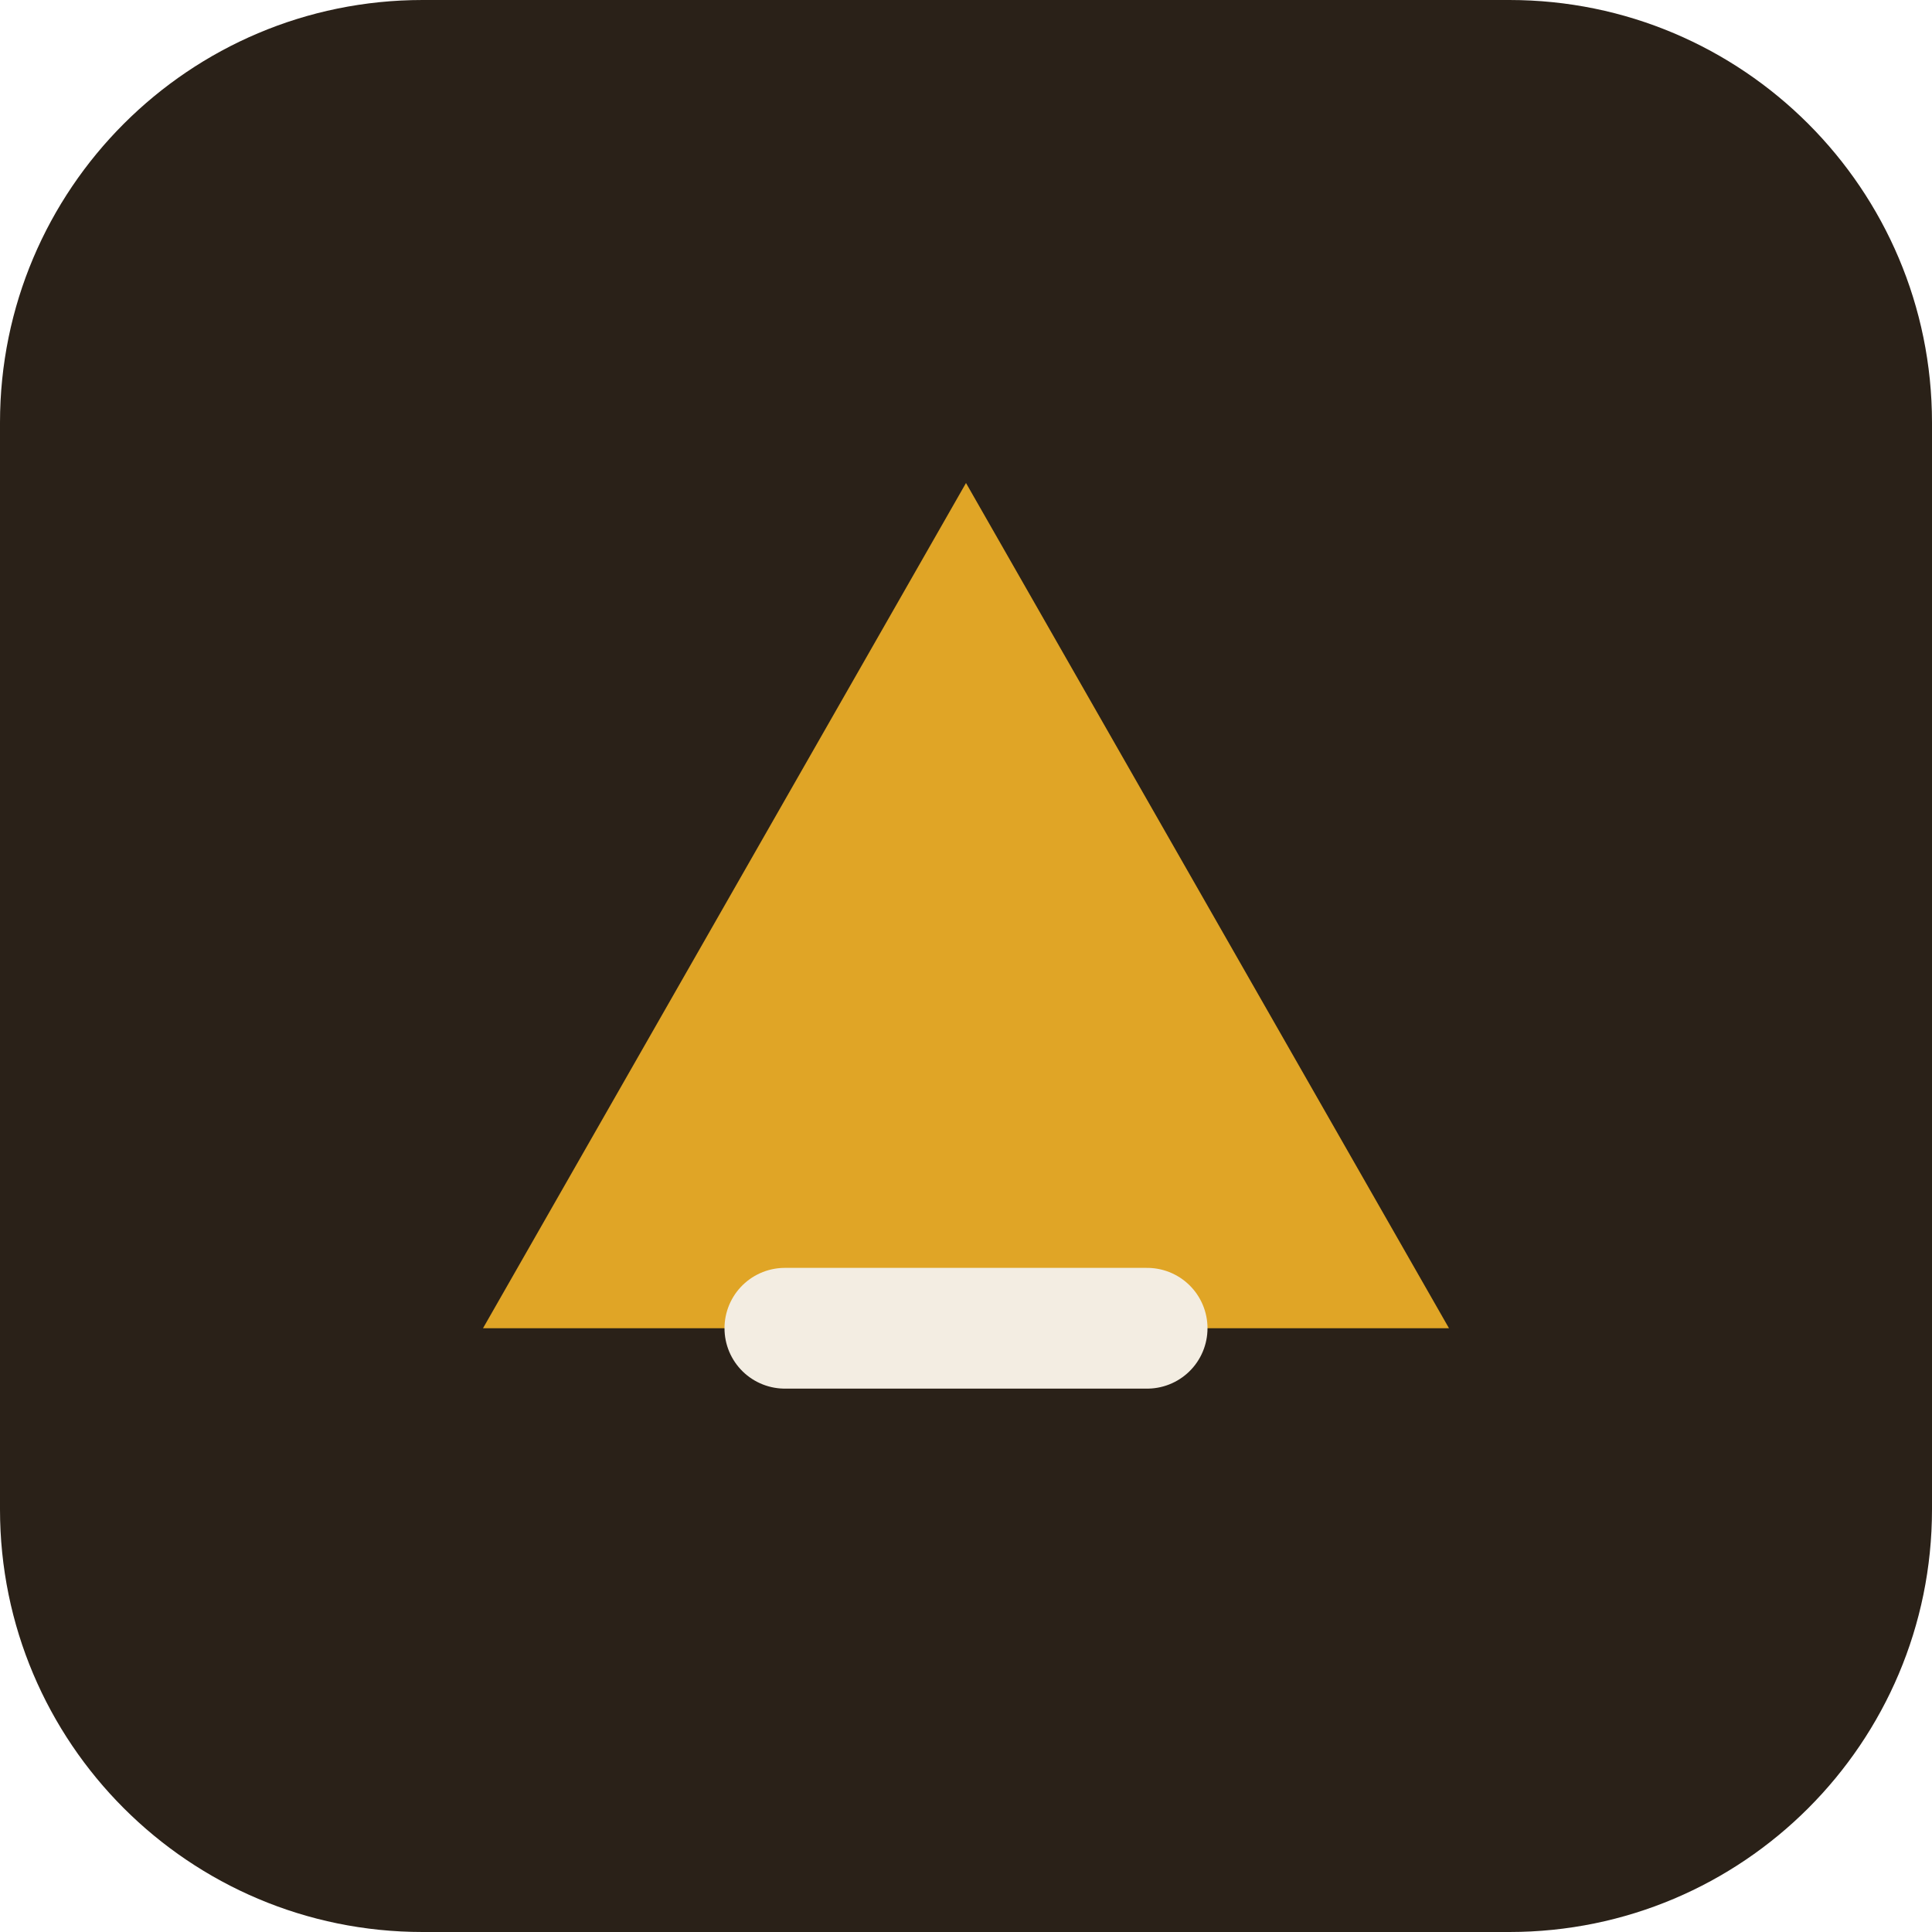
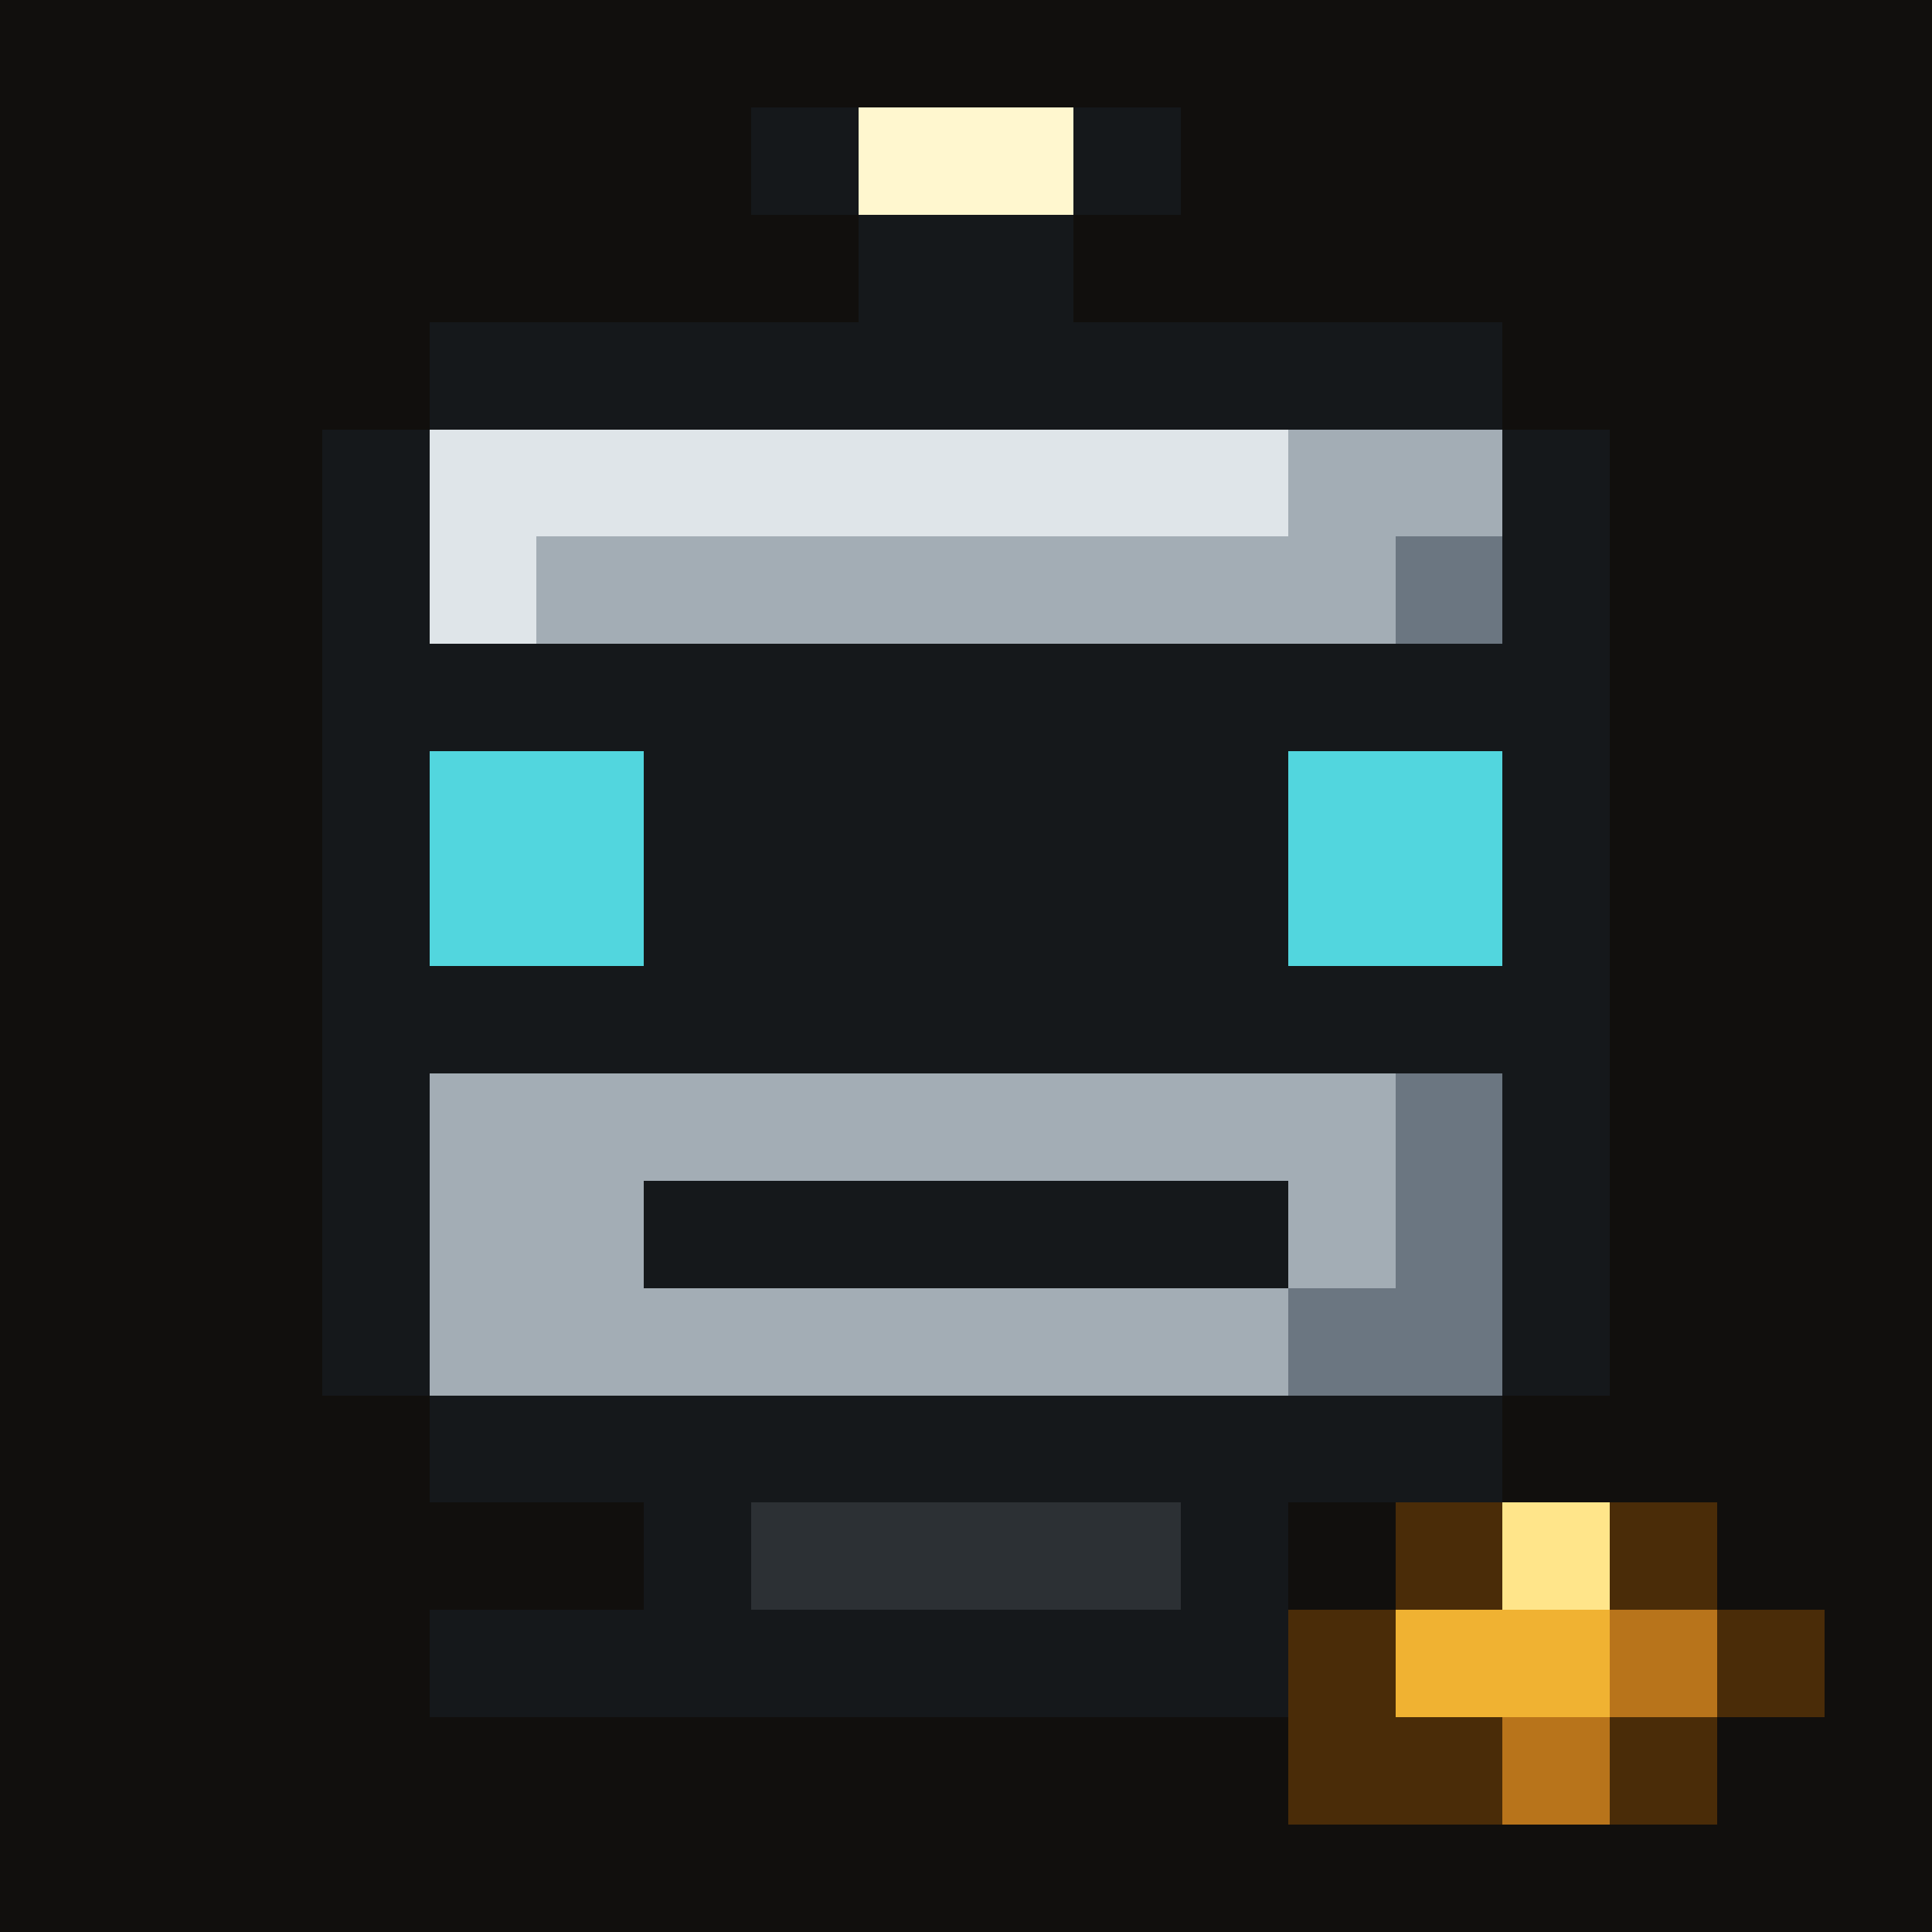
- <svg xmlns="http://www.w3.org/2000/svg" viewBox="0 0 32 32">
-   <rect width="32" height="32" rx="7" fill="#2a2118" />
-   <path d="M8 22 16 8l8 14z" fill="#e0a526" />
-   <path d="M13 22h6" stroke="#f3ede2" stroke-width="2" stroke-linecap="round" />
+ <svg xmlns="http://www.w3.org/2000/svg" viewBox="-1 -1 18 18" shape-rendering="crispEdges">
+   <rect x="-1" y="-1" width="18" height="18" fill="#110f0d" />
+   <path fill="#15181b" d="M6 0h1v1h-1zM9 0h1v1h-1zM7 1h2v1h-2zM3 2h10v1h-10zM2 3h1v1h-1zM13 3h1v1h-1zM2 4h1v1h-1zM13 4h1v1h-1zM2 5h12v1h-12zM2 6h1v1h-1zM5 6h6v1h-6zM13 6h1v1h-1zM2 7h1v1h-1zM5 7h6v1h-6zM13 7h1v1h-1zM2 8h12v1h-12zM2 9h1v1h-1zM13 9h1v1h-1zM2 10h1v1h-1zM5 10h6v1h-6zM13 10h1v1h-1zM2 11h1v1h-1zM13 11h1v1h-1zM3 12h10v1h-10zM5 13h1v1h-1zM10 13h1v1h-1zM3 14h8v1h-8z" />
+   <path fill="#dfe5e9" d="M3 3h8v1h-8zM3 4h1v1h-1z" />
+   <path fill="#a3adb5" d="M11 3h2v1h-2zM4 4h8v1h-8zM3 9h9v1h-9zM3 10h2v1h-2zM11 10h1v1h-1zM3 11h8v1h-8z" />
+   <path fill="#6b7681" d="M12 4h1v1h-1zM12 9h1v1h-1zM12 10h1v1h-1zM11 11h2v1h-2z" />
+   <path fill="#2c3034" d="M6 13h4v1h-4z" />
+   <path fill="#52d6de" d="M3 6h2v1h-2zM11 6h2v1h-2zM3 7h2v1h-2zM11 7h2v1h-2z" />
+   <path fill="#fff7cf" d="M7 0h2v1h-2z" />
+   <path fill="#4a2c08" d="M12 13h1v1h-1zM14 13h1v1h-1zM11 14h1v1h-1zM15 14h1v1h-1zM11 15h2v1h-2zM14 15h1v1h-1z" />
+   <path fill="#f0b232" d="M12 14h2v1h-2z" />
+   <path fill="#ffe58a" d="M13 13h1v1h-1z" />
+   <path fill="#b8741b" d="M14 14h1v1h-1zM13 15h1v1h-1z" />
</svg>
